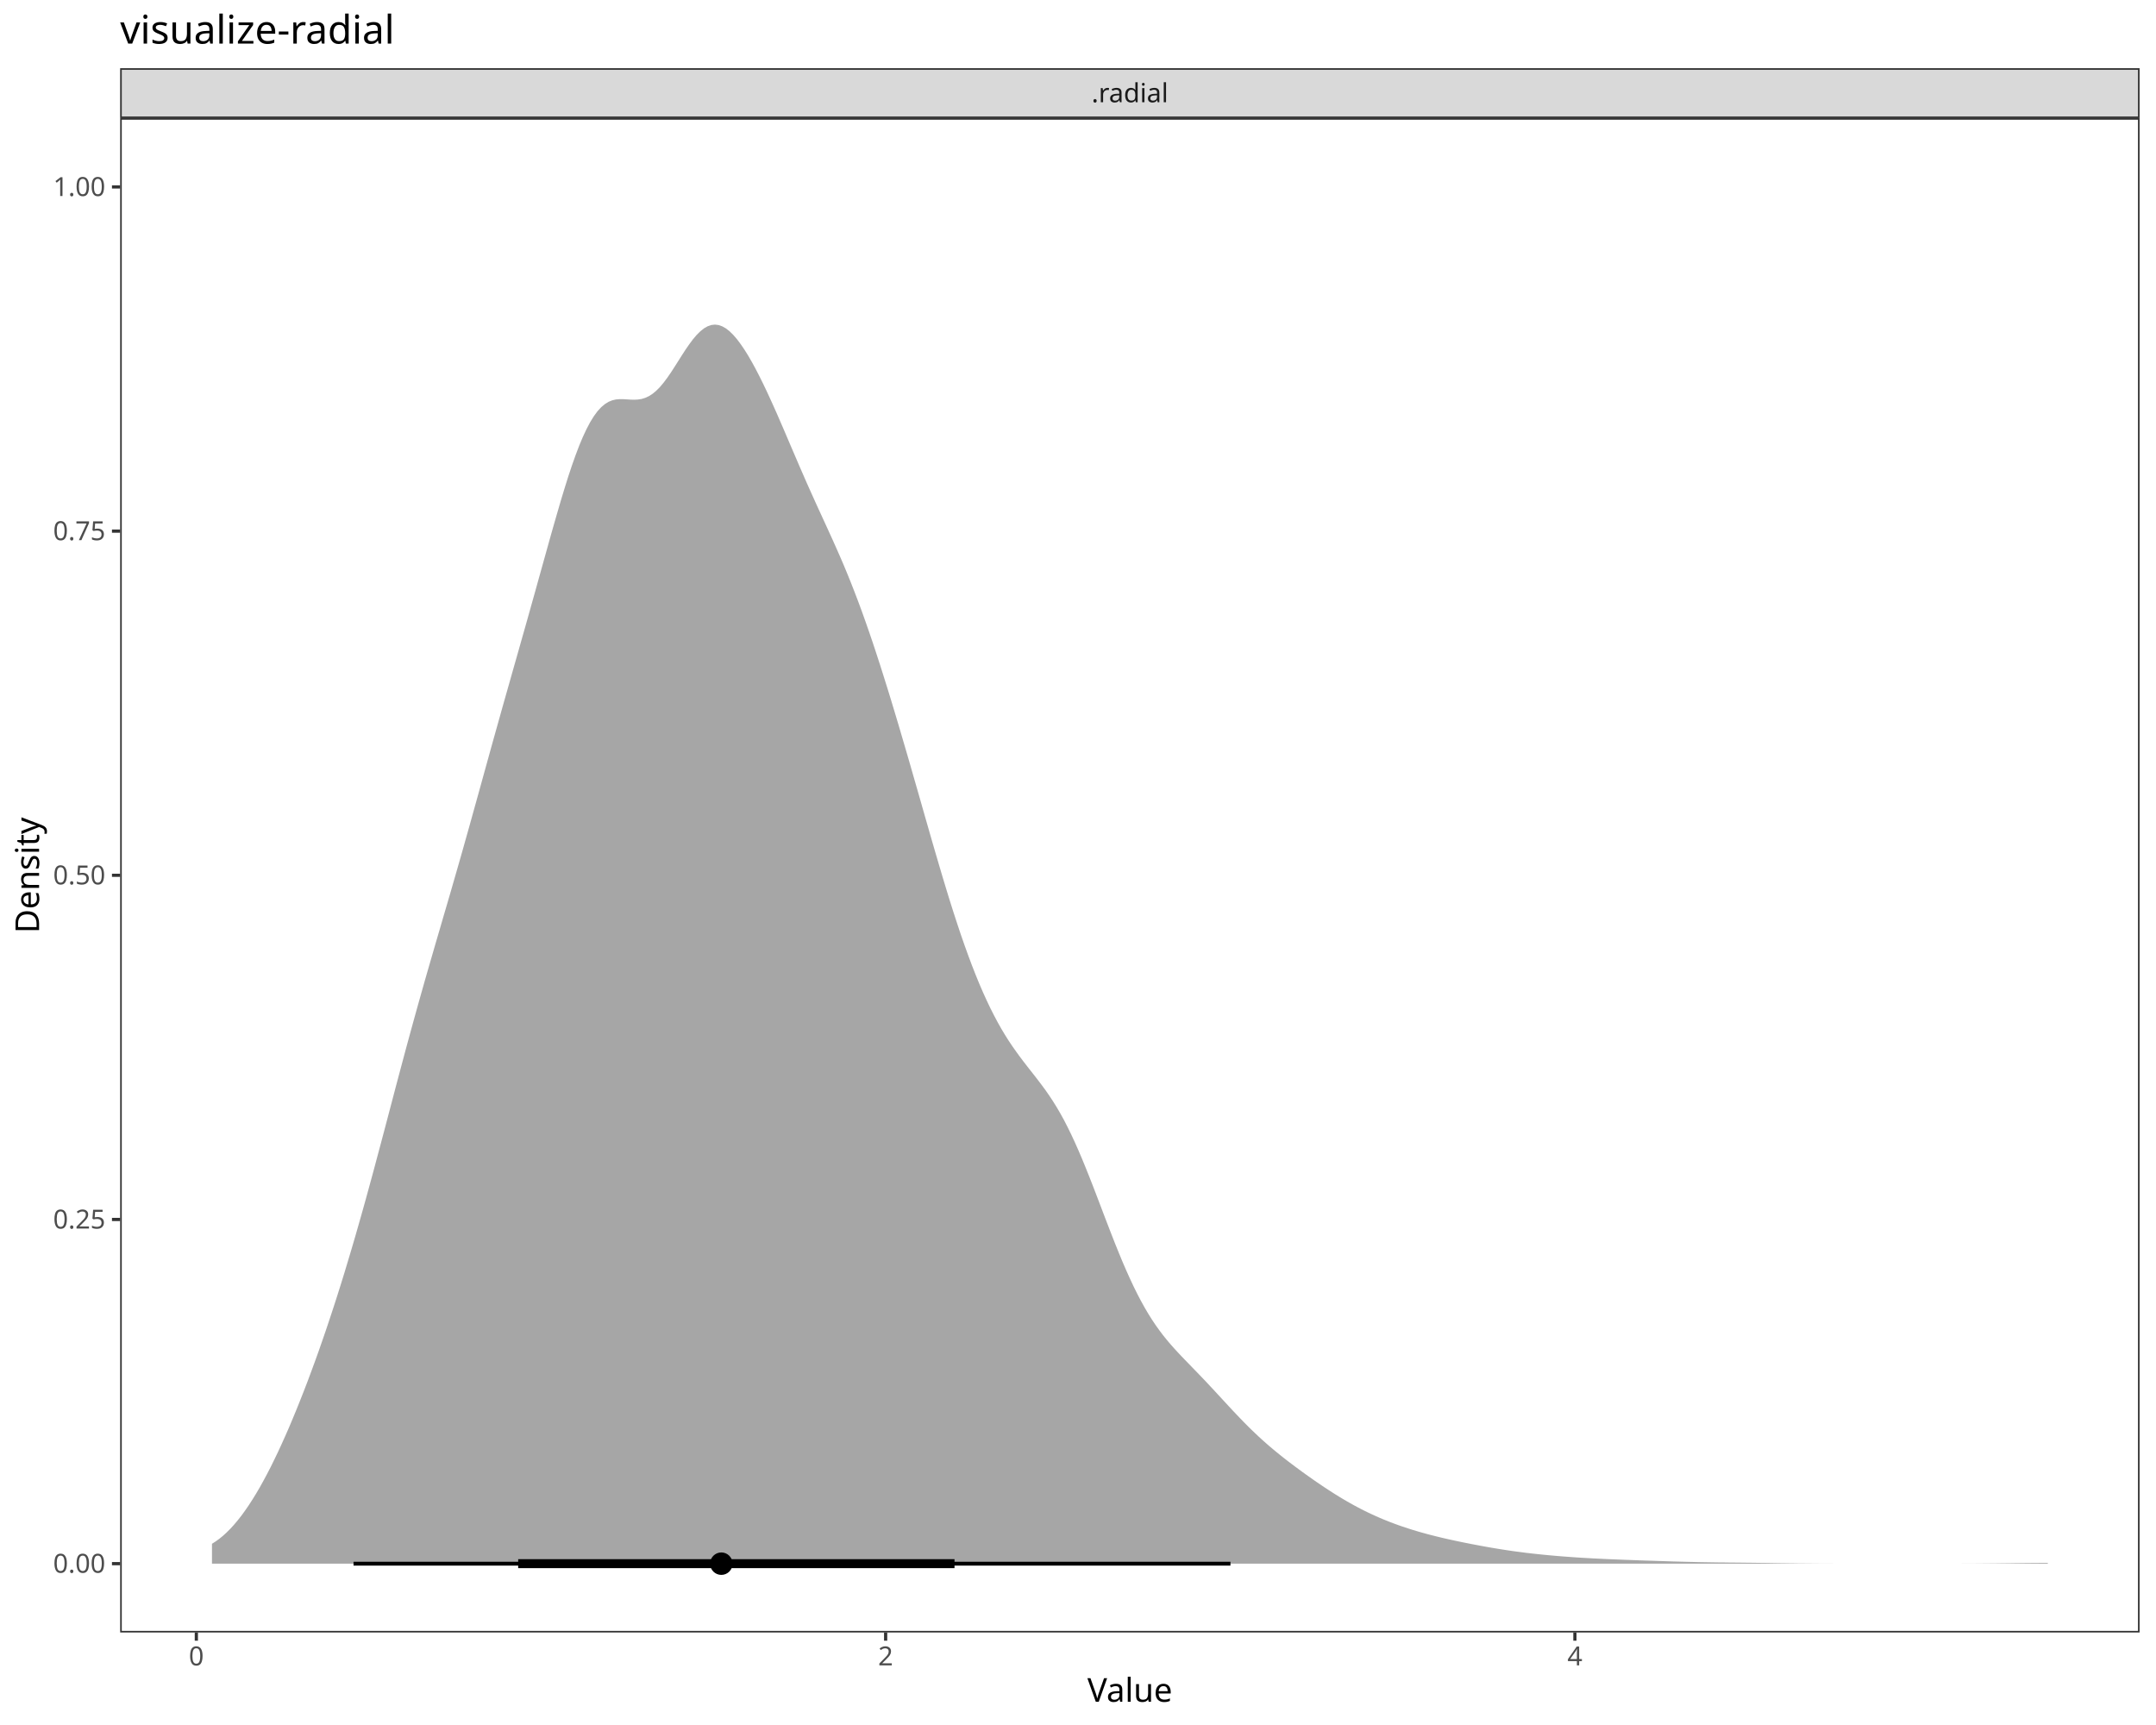
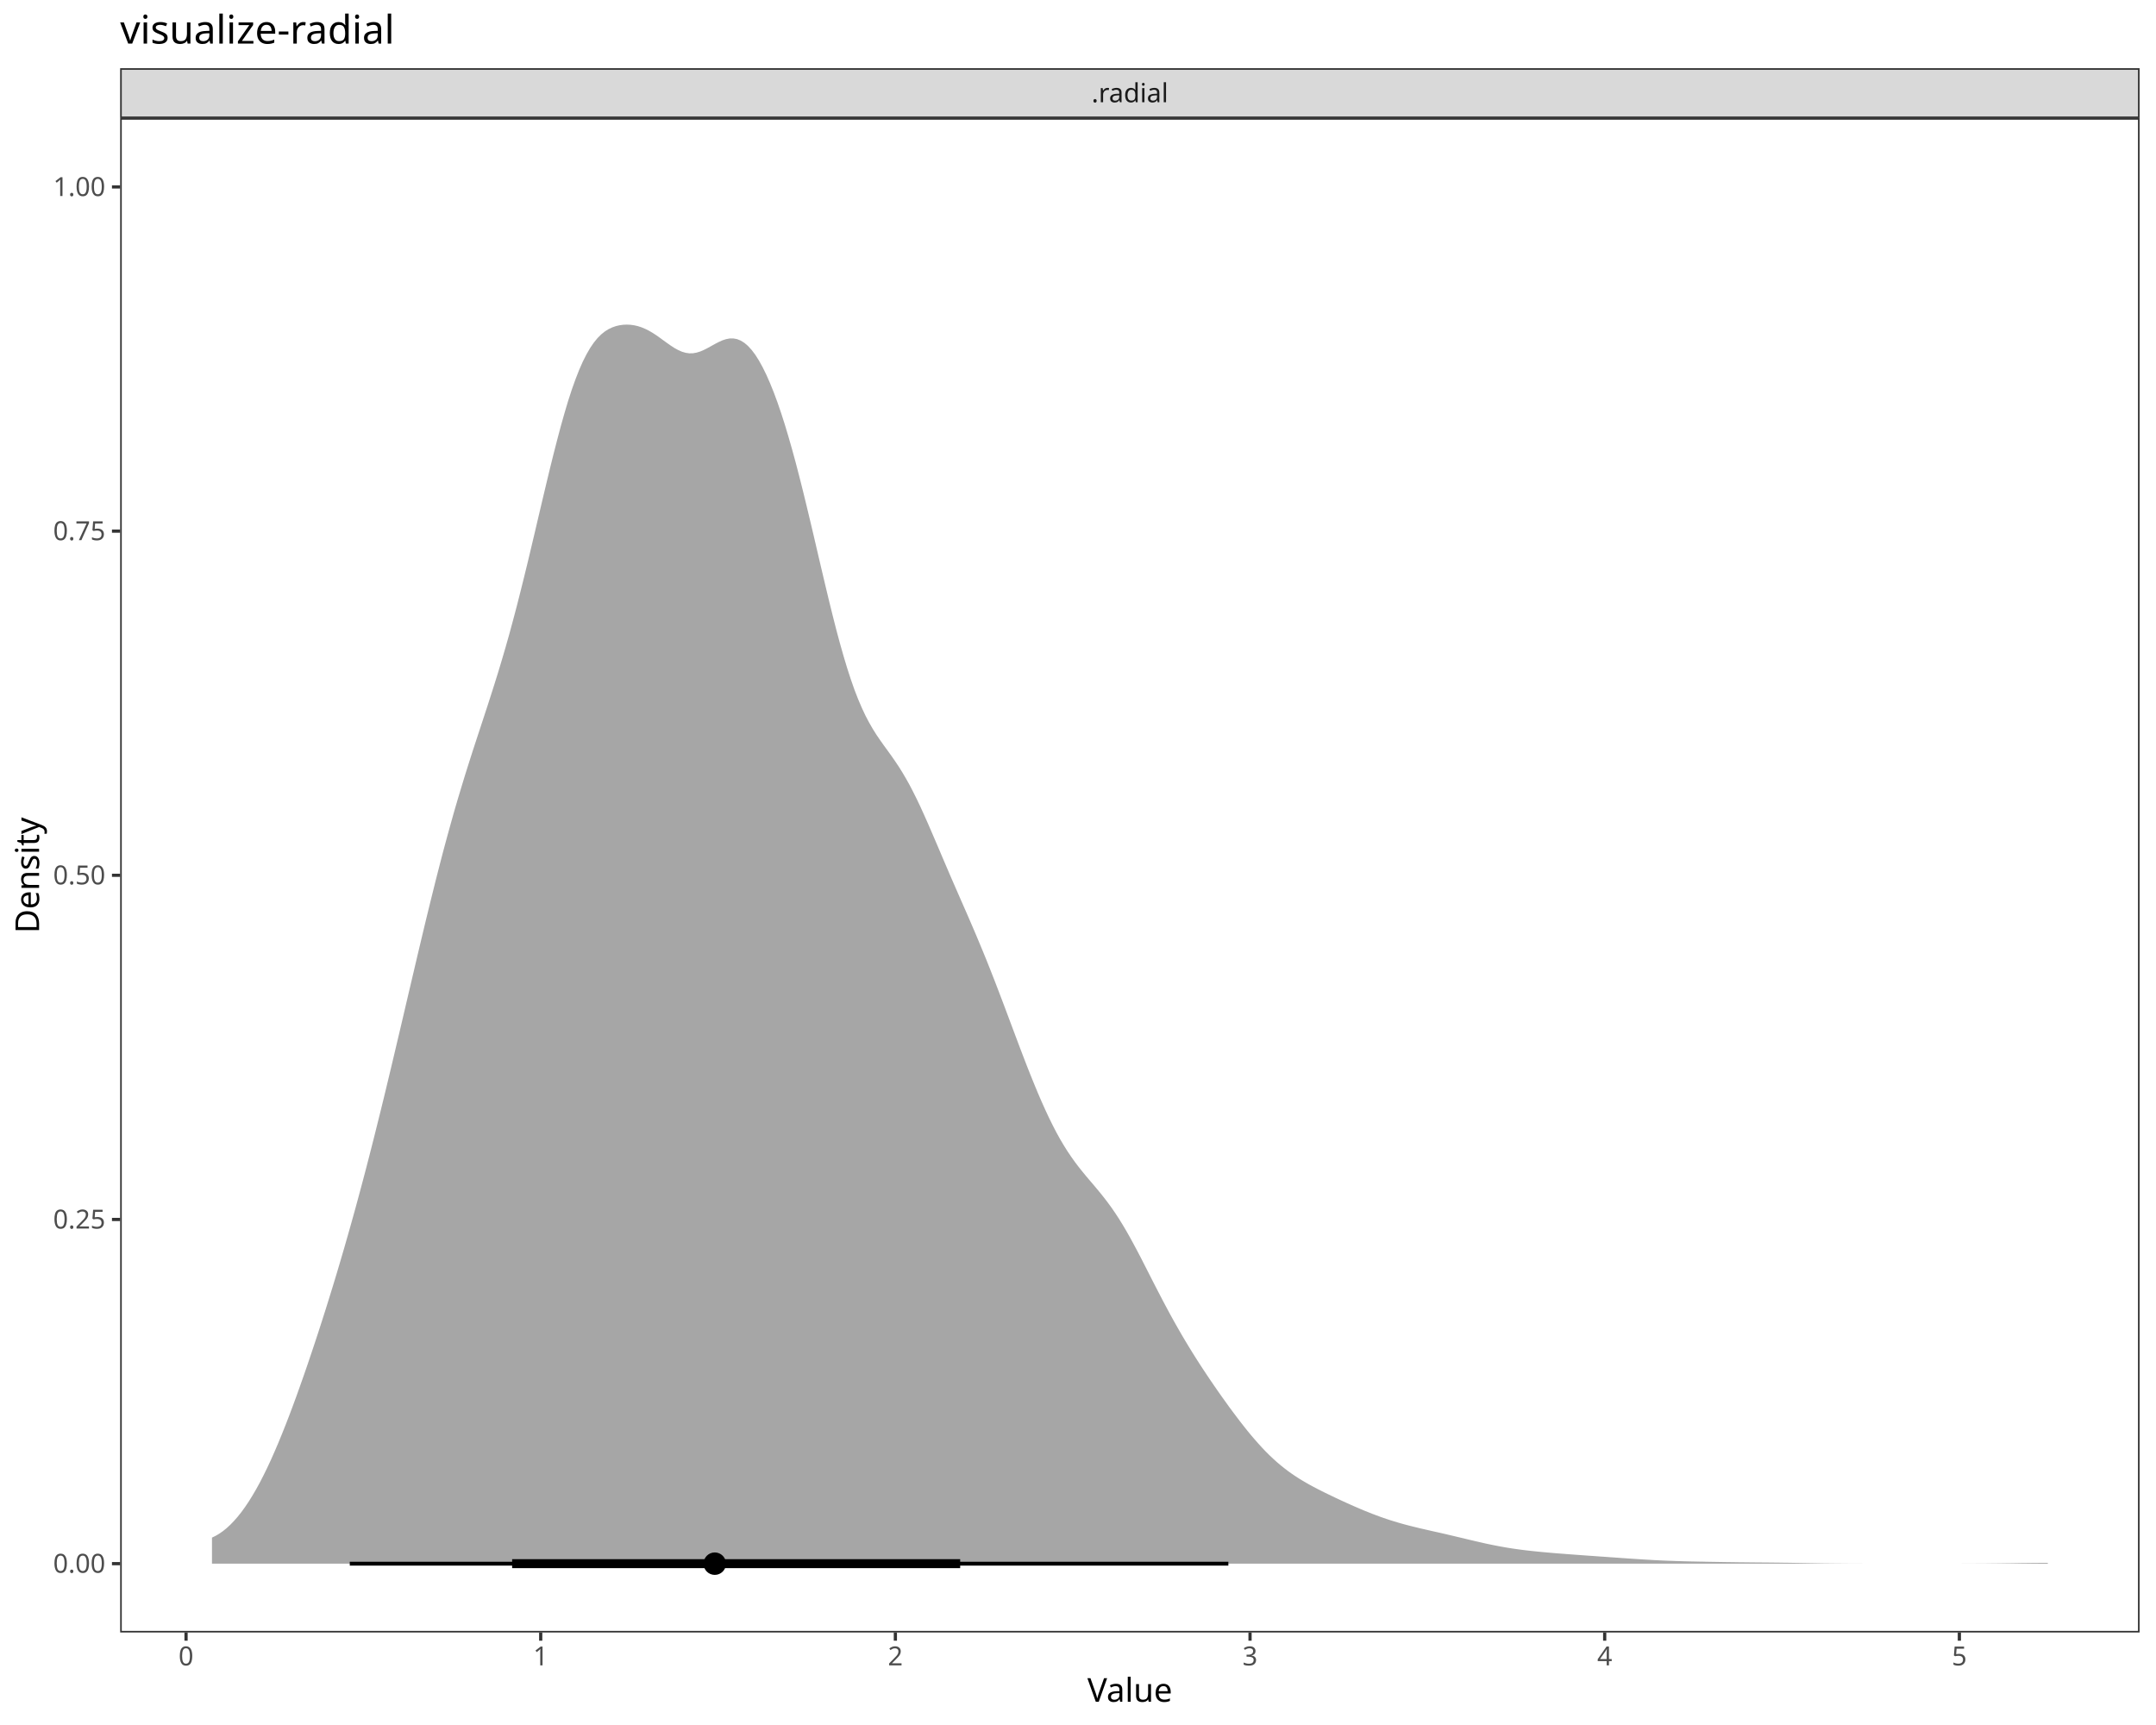
<svg xmlns="http://www.w3.org/2000/svg" class="svglite" data-engine-version="2.0" width="720.00pt" height="576.00pt" viewBox="0 0 720.00 576.00">
  <defs>
    <style type="text/css">
    .svglite line, .svglite polyline, .svglite polygon, .svglite path, .svglite rect, .svglite circle {
      fill: none;
      stroke: #000000;
      stroke-linecap: round;
      stroke-linejoin: round;
      stroke-miterlimit: 10.00;
    }
  </style>
  </defs>
  <rect width="100%" height="100%" style="stroke: none; fill: #FFFFFF;" />
  <defs>
    <clipPath id="cpMC4wMHw3MjAuMDB8MC4wMHw1NzYuMDA=">
      <rect x="0.00" y="0.00" width="720.00" height="576.00" />
    </clipPath>
  </defs>
  <g clip-path="url(#cpMC4wMHw3MjAuMDB8MC4wMHw1NzYuMDA=)">
    <rect x="0.00" y="0.00" width="720.00" height="576.00" style="stroke-width: 1.07; stroke: #FFFFFF; fill: #FFFFFF;" />
  </g>
  <defs>
    <clipPath id="cpNDAuMTN8NzE0LjUyfDM5LjQzfDU0NS4xMQ==">
      <rect x="40.13" y="39.43" width="674.39" height="505.68" />
    </clipPath>
  </defs>
  <g clip-path="url(#cpNDAuMTN8NzE0LjUyfDM5LjQzfDU0NS4xMQ==)">
    <rect x="40.13" y="39.43" width="674.39" height="505.68" style="stroke-width: 1.07; stroke: none; fill: #FFFFFF;" />
-     <polygon points="70.79,515.49 72.01,514.71 73.24,513.82 74.47,512.82 75.69,511.70 76.92,510.48 78.14,509.14 79.37,507.68 80.60,506.12 81.82,504.44 83.05,502.66 84.27,500.77 85.50,498.78 86.73,496.69 87.95,494.49 89.18,492.20 90.41,489.82 91.63,487.34 92.86,484.78 94.08,482.13 95.31,479.40 96.54,476.59 97.76,473.69 98.99,470.72 100.21,467.68 101.44,464.56 102.67,461.37 103.89,458.10 105.12,454.76 106.35,451.35 107.57,447.85 108.80,444.29 110.02,440.64 111.25,436.92 112.48,433.12 113.70,429.25 114.93,425.29 116.15,421.25 117.38,417.13 118.61,412.94 119.83,408.67 121.06,404.34 122.29,399.94 123.51,395.47 124.74,390.96 125.96,386.39 127.19,381.79 128.42,377.16 129.64,372.52 130.87,367.86 132.09,363.21 133.32,358.58 134.55,353.98 135.77,349.42 137.00,344.91 138.23,340.44 139.45,336.03 140.68,331.67 141.90,327.35 143.13,323.08 144.36,318.84 145.58,314.63 146.81,310.44 148.03,306.24 149.26,302.05 150.49,297.84 151.71,293.60 152.94,289.33 154.17,285.03 155.39,280.70 156.62,276.33 157.84,271.94 159.07,267.53 160.30,263.10 161.52,258.67 162.75,254.24 163.97,249.82 165.20,245.42 166.43,241.03 167.65,236.67 168.88,232.32 170.11,227.99 171.33,223.67 172.56,219.36 173.78,215.04 175.01,210.71 176.24,206.36 177.46,202.00 178.69,197.62 179.91,193.22 181.14,188.82 182.37,184.41 183.59,180.03 184.82,175.69 186.05,171.42 187.27,167.23 188.50,163.17 189.72,159.27 190.95,155.57 192.18,152.09 193.40,148.87 194.63,145.93 195.86,143.30 197.08,140.98 198.31,138.99 199.53,137.32 200.76,135.98 201.99,134.94 203.21,134.18 204.44,133.68 205.66,133.39 206.89,133.28 208.12,133.29 209.34,133.36 210.57,133.44 211.80,133.47 213.02,133.41 214.25,133.22 215.47,132.85 216.70,132.28 217.93,131.49 219.15,130.48 220.38,129.24 221.60,127.79 222.83,126.15 224.06,124.37 225.28,122.48 226.51,120.54 227.74,118.60 228.96,116.72 230.19,114.94 231.41,113.30 232.64,111.85 233.87,110.63 235.09,109.65 236.32,108.95 237.54,108.52 238.77,108.39 240.00,108.54 241.22,108.98 242.45,109.68 243.68,110.65 244.90,111.86 246.13,113.28 247.35,114.91 248.58,116.71 249.81,118.67 251.03,120.78 252.26,123.02 253.48,125.38 254.71,127.85 255.94,130.41 257.16,133.05 258.39,135.76 259.62,138.53 260.84,141.35 262.07,144.19 263.29,147.06 264.52,149.93 265.75,152.79 266.97,155.64 268.20,158.46 269.42,161.25 270.65,164.00 271.88,166.73 273.10,169.43 274.33,172.10 275.56,174.78 276.78,177.45 278.01,180.15 279.23,182.88 280.46,185.67 281.69,188.52 282.91,191.46 284.14,194.49 285.36,197.61 286.59,200.83 287.82,204.15 289.04,207.57 290.27,211.09 291.50,214.70 292.72,218.40 293.95,222.18 295.17,226.04 296.40,229.97 297.63,233.96 298.85,238.01 300.08,242.11 301.30,246.27 302.53,250.46 303.76,254.68 304.98,258.94 306.21,263.21 307.44,267.50 308.66,271.79 309.89,276.07 311.11,280.33 312.34,284.56 313.57,288.75 314.79,292.88 316.02,296.94 317.24,300.91 318.47,304.78 319.70,308.55 320.92,312.21 322.15,315.74 323.38,319.14 324.60,322.40 325.83,325.53 327.05,328.52 328.28,331.36 329.51,334.07 330.73,336.63 331.96,339.06 333.18,341.36 334.41,343.54 335.64,345.59 336.86,347.53 338.09,349.36 339.32,351.11 340.54,352.79 341.77,354.42 342.99,356.00 344.22,357.57 345.45,359.13 346.67,360.71 347.90,362.33 349.13,364.00 350.35,365.76 351.58,367.61 352.80,369.57 354.03,371.66 355.26,373.89 356.48,376.26 357.71,378.76 358.93,381.39 360.16,384.16 361.39,387.04 362.61,390.02 363.84,393.09 365.07,396.23 366.29,399.41 367.52,402.63 368.74,405.85 369.97,409.05 371.20,412.23 372.42,415.34 373.65,418.38 374.87,421.33 376.10,424.18 377.33,426.91 378.55,429.52 379.78,432.01 381.01,434.36 382.23,436.57 383.46,438.66 384.68,440.61 385.91,442.45 387.14,444.17 388.36,445.79 389.59,447.32 390.81,448.77 392.04,450.16 393.27,451.50 394.49,452.80 395.72,454.08 396.95,455.34 398.17,456.61 399.40,457.87 400.62,459.14 401.85,460.42 403.08,461.72 404.30,463.03 405.53,464.34 406.75,465.67 407.98,467.00 409.21,468.33 410.43,469.65 411.66,470.97 412.89,472.27 414.11,473.55 415.34,474.82 416.56,476.06 417.79,477.27 419.02,478.45 420.24,479.60 421.47,480.73 422.69,481.82 423.92,482.89 425.15,483.93 426.37,484.94 427.60,485.93 428.83,486.91 430.05,487.86 431.28,488.79 432.50,489.71 433.73,490.62 434.96,491.52 436.18,492.40 437.41,493.27 438.63,494.13 439.86,494.98 441.09,495.81 442.31,496.64 443.54,497.44 444.77,498.24 445.99,499.01 447.22,499.77 448.44,500.51 449.67,501.23 450.90,501.93 452.12,502.61 453.35,503.27 454.57,503.91 455.80,504.53 457.03,505.13 458.25,505.70 459.48,506.26 460.71,506.80 461.93,507.32 463.16,507.81 464.38,508.30 465.61,508.76 466.84,509.21 468.06,509.64 469.29,510.05 470.51,510.45 471.74,510.84 472.97,511.21 474.19,511.57 475.42,511.91 476.65,512.25 477.87,512.57 479.10,512.88 480.32,513.18 481.55,513.48 482.78,513.76 484.00,514.04 485.23,514.31 486.45,514.57 487.68,514.83 488.91,515.08 490.13,515.32 491.36,515.57 492.59,515.80 493.81,516.03 495.04,516.26 496.26,516.48 497.49,516.70 498.72,516.91 499.94,517.11 501.17,517.31 502.39,517.50 503.62,517.69 504.85,517.87 506.07,518.04 507.30,518.20 508.53,518.36 509.75,518.52 510.98,518.66 512.20,518.80 513.43,518.93 514.66,519.06 515.88,519.18 517.11,519.30 518.34,519.41 519.56,519.52 520.79,519.62 522.01,519.72 523.24,519.81 524.47,519.90 525.69,519.99 526.92,520.07 528.14,520.15 529.37,520.22 530.60,520.29 531.82,520.36 533.05,520.42 534.28,520.48 535.50,520.54 536.73,520.60 537.95,520.65 539.18,520.70 540.41,520.75 541.63,520.80 542.86,520.85 544.08,520.89 545.31,520.94 546.54,520.98 547.76,521.03 548.99,521.07 550.22,521.11 551.44,521.15 552.67,521.19 553.89,521.23 555.12,521.27 556.35,521.31 557.57,521.35 558.80,521.39 560.02,521.42 561.25,521.46 562.48,521.49 563.70,521.52 564.93,521.55 566.16,521.58 567.38,521.61 568.61,521.63 569.83,521.65 571.06,521.67 572.29,521.69 573.51,521.71 574.74,521.72 575.96,521.73 577.19,521.75 578.42,521.76 579.64,521.77 580.87,521.78 582.10,521.80 583.32,521.81 584.55,521.82 585.77,521.84 587.00,521.85 588.23,521.87 589.45,521.88 590.68,521.90 591.90,521.92 593.13,521.94 594.36,521.96 595.58,521.97 596.81,521.99 598.04,522.01 599.26,522.02 600.49,522.04 601.71,522.05 602.94,522.06 604.17,522.07 605.39,522.08 606.62,522.09 607.84,522.10 609.07,522.10 610.30,522.11 611.52,522.11 612.75,522.12 613.98,522.12 615.20,522.12 616.43,522.12 617.65,522.12 618.88,522.12 620.11,522.13 621.33,522.13 622.56,522.13 623.78,522.13 625.01,522.13 626.24,522.13 627.46,522.13 628.69,522.13 629.92,522.13 631.14,522.13 632.37,522.13 633.59,522.13 634.82,522.13 636.05,522.13 637.27,522.13 638.50,522.13 639.72,522.13 640.95,522.13 642.18,522.13 643.40,522.13 644.63,522.13 645.86,522.13 647.08,522.13 648.31,522.12 649.53,522.12 650.76,522.12 651.99,522.12 653.21,522.12 654.44,522.12 655.66,522.11 656.89,522.11 658.12,522.10 659.34,522.10 660.57,522.09 661.80,522.08 663.02,522.07 664.25,522.06 665.47,522.05 666.70,522.04 667.93,522.02 669.15,522.01 670.38,521.99 671.60,521.98 672.83,521.96 674.06,521.95 675.28,521.93 676.51,521.92 677.74,521.91 678.96,521.89 680.19,521.89 681.41,521.88 682.64,521.88 683.87,521.87 683.87,522.13 682.64,522.13 681.41,522.13 680.19,522.13 678.96,522.13 677.74,522.13 676.51,522.13 675.28,522.13 674.06,522.13 672.83,522.13 671.60,522.13 670.38,522.13 669.15,522.13 667.93,522.13 666.70,522.13 665.47,522.13 664.25,522.13 663.02,522.13 661.80,522.13 660.57,522.13 659.34,522.13 658.12,522.13 656.89,522.13 655.66,522.13 654.44,522.13 653.21,522.13 651.99,522.13 650.76,522.13 649.53,522.13 648.31,522.13 647.08,522.13 645.86,522.13 644.63,522.13 643.40,522.13 642.18,522.13 640.95,522.13 639.72,522.13 638.50,522.13 637.27,522.13 636.05,522.13 634.82,522.13 633.59,522.13 632.37,522.13 631.14,522.13 629.92,522.13 628.69,522.13 627.46,522.13 626.24,522.13 625.01,522.13 623.78,522.13 622.56,522.13 621.33,522.13 620.11,522.13 618.88,522.13 617.65,522.13 616.43,522.13 615.20,522.13 613.98,522.13 612.75,522.13 611.52,522.13 610.30,522.13 609.07,522.13 607.84,522.13 606.62,522.13 605.39,522.13 604.17,522.13 602.94,522.13 601.71,522.13 600.49,522.13 599.26,522.13 598.04,522.13 596.81,522.13 595.58,522.13 594.36,522.13 593.13,522.13 591.90,522.13 590.68,522.13 589.45,522.13 588.23,522.13 587.00,522.13 585.77,522.13 584.55,522.13 583.32,522.13 582.10,522.13 580.87,522.13 579.64,522.13 578.42,522.13 577.19,522.13 575.96,522.13 574.74,522.13 573.51,522.13 572.29,522.13 571.06,522.13 569.83,522.13 568.61,522.13 567.38,522.13 566.16,522.13 564.93,522.13 563.70,522.13 562.48,522.13 561.25,522.13 560.02,522.13 558.80,522.13 557.57,522.13 556.35,522.13 555.12,522.13 553.89,522.13 552.67,522.13 551.44,522.13 550.22,522.13 548.99,522.13 547.76,522.13 546.54,522.13 545.31,522.13 544.08,522.13 542.86,522.13 541.63,522.13 540.41,522.13 539.18,522.13 537.95,522.13 536.73,522.13 535.50,522.13 534.28,522.13 533.05,522.13 531.82,522.13 530.60,522.13 529.37,522.13 528.14,522.13 526.92,522.13 525.69,522.13 524.47,522.13 523.24,522.13 522.01,522.13 520.79,522.13 519.56,522.13 518.34,522.13 517.11,522.13 515.88,522.13 514.66,522.13 513.43,522.13 512.20,522.13 510.98,522.13 509.75,522.13 508.53,522.13 507.30,522.13 506.07,522.13 504.85,522.13 503.62,522.13 502.39,522.13 501.17,522.13 499.94,522.13 498.72,522.13 497.49,522.13 496.26,522.13 495.04,522.13 493.81,522.13 492.59,522.13 491.36,522.13 490.13,522.13 488.91,522.13 487.68,522.13 486.45,522.13 485.23,522.13 484.00,522.13 482.78,522.13 481.55,522.13 480.32,522.13 479.10,522.13 477.87,522.13 476.65,522.13 475.42,522.13 474.19,522.13 472.97,522.13 471.74,522.13 470.51,522.13 469.29,522.13 468.06,522.13 466.84,522.13 465.61,522.13 464.38,522.13 463.16,522.13 461.93,522.13 460.71,522.13 459.48,522.13 458.25,522.13 457.03,522.13 455.80,522.13 454.57,522.13 453.35,522.13 452.12,522.13 450.90,522.13 449.67,522.13 448.44,522.13 447.22,522.13 445.99,522.13 444.77,522.13 443.54,522.13 442.31,522.13 441.09,522.13 439.86,522.13 438.63,522.13 437.41,522.13 436.18,522.13 434.96,522.13 433.73,522.13 432.50,522.13 431.28,522.13 430.05,522.13 428.83,522.13 427.60,522.13 426.37,522.13 425.15,522.13 423.92,522.13 422.69,522.13 421.47,522.13 420.24,522.13 419.02,522.13 417.79,522.13 416.56,522.13 415.34,522.13 414.11,522.13 412.89,522.13 411.66,522.13 410.43,522.13 409.21,522.13 407.98,522.13 406.75,522.13 405.53,522.13 404.30,522.13 403.08,522.13 401.85,522.13 400.62,522.13 399.40,522.13 398.17,522.13 396.95,522.13 395.72,522.13 394.49,522.13 393.27,522.13 392.04,522.13 390.81,522.13 389.59,522.13 388.36,522.13 387.14,522.13 385.91,522.13 384.68,522.13 383.46,522.13 382.23,522.13 381.01,522.13 379.78,522.13 378.55,522.13 377.33,522.13 376.10,522.13 374.87,522.13 373.65,522.13 372.42,522.13 371.20,522.13 369.97,522.13 368.74,522.13 367.52,522.13 366.29,522.13 365.07,522.13 363.84,522.13 362.61,522.13 361.39,522.13 360.16,522.13 358.93,522.13 357.71,522.13 356.48,522.13 355.26,522.13 354.03,522.13 352.80,522.13 351.58,522.13 350.35,522.13 349.13,522.13 347.90,522.13 346.67,522.13 345.45,522.13 344.22,522.13 342.99,522.13 341.77,522.13 340.54,522.13 339.32,522.13 338.09,522.13 336.86,522.13 335.64,522.13 334.41,522.13 333.18,522.13 331.96,522.13 330.73,522.13 329.51,522.13 328.28,522.13 327.05,522.13 325.83,522.13 324.60,522.13 323.38,522.13 322.15,522.13 320.92,522.13 319.70,522.13 318.47,522.13 317.24,522.13 316.02,522.13 314.79,522.13 313.57,522.13 312.34,522.13 311.11,522.13 309.89,522.13 308.66,522.13 307.44,522.13 306.21,522.13 304.98,522.13 303.76,522.13 302.53,522.13 301.30,522.13 300.08,522.13 298.85,522.13 297.63,522.13 296.40,522.13 295.17,522.13 293.95,522.13 292.72,522.13 291.50,522.13 290.27,522.13 289.04,522.13 287.82,522.13 286.59,522.13 285.36,522.13 284.14,522.13 282.91,522.13 281.69,522.13 280.46,522.13 279.23,522.13 278.01,522.13 276.78,522.13 275.56,522.13 274.33,522.13 273.10,522.13 271.88,522.13 270.65,522.13 269.42,522.13 268.20,522.13 266.97,522.13 265.75,522.13 264.52,522.13 263.29,522.13 262.07,522.13 260.84,522.13 259.62,522.13 258.39,522.13 257.16,522.13 255.94,522.13 254.71,522.13 253.48,522.13 252.26,522.13 251.03,522.13 249.81,522.13 248.58,522.13 247.35,522.13 246.13,522.13 244.90,522.13 243.68,522.13 242.45,522.13 241.22,522.13 240.00,522.13 238.77,522.13 237.54,522.13 236.32,522.13 235.09,522.13 233.87,522.13 232.64,522.13 231.41,522.13 230.19,522.13 228.96,522.13 227.74,522.13 226.51,522.13 225.28,522.13 224.06,522.13 222.83,522.13 221.60,522.13 220.38,522.13 219.15,522.13 217.93,522.13 216.70,522.13 215.47,522.13 214.25,522.13 213.02,522.13 211.80,522.13 210.57,522.13 209.34,522.13 208.12,522.13 206.89,522.13 205.66,522.13 204.44,522.13 203.21,522.13 201.99,522.13 200.76,522.13 199.53,522.13 198.31,522.13 197.08,522.13 195.86,522.13 194.63,522.13 193.40,522.13 192.18,522.13 190.95,522.13 189.72,522.13 188.50,522.13 187.27,522.13 186.05,522.13 184.82,522.13 183.59,522.13 182.37,522.13 181.14,522.13 179.91,522.13 178.69,522.13 177.46,522.13 176.24,522.13 175.01,522.13 173.78,522.13 172.56,522.13 171.33,522.13 170.11,522.13 168.88,522.13 167.65,522.13 166.43,522.13 165.20,522.13 163.97,522.13 162.75,522.13 161.52,522.13 160.30,522.13 159.07,522.13 157.84,522.13 156.62,522.13 155.39,522.13 154.17,522.13 152.94,522.13 151.71,522.13 150.49,522.13 149.26,522.13 148.03,522.13 146.81,522.13 145.58,522.13 144.36,522.13 143.13,522.13 141.90,522.13 140.68,522.13 139.45,522.13 138.23,522.13 137.00,522.13 135.77,522.13 134.55,522.13 133.32,522.13 132.09,522.13 130.87,522.13 129.64,522.13 128.42,522.13 127.19,522.13 125.96,522.13 124.74,522.13 123.51,522.13 122.29,522.13 121.06,522.13 119.83,522.13 118.61,522.13 117.38,522.13 116.15,522.13 114.93,522.13 113.70,522.13 112.48,522.13 111.25,522.13 110.02,522.13 108.80,522.13 107.57,522.13 106.35,522.13 105.12,522.13 103.89,522.13 102.67,522.13 101.44,522.13 100.21,522.13 98.99,522.13 97.76,522.13 96.54,522.13 95.31,522.13 94.08,522.13 92.86,522.13 91.63,522.13 90.41,522.13 89.18,522.13 87.95,522.13 86.73,522.13 85.50,522.13 84.27,522.13 83.05,522.13 81.82,522.13 80.60,522.13 79.37,522.13 78.14,522.13 76.92,522.13 75.69,522.13 74.47,522.13 73.24,522.13 72.01,522.13 70.79,522.13 " style="stroke-width: 2.13; stroke: none; fill: #A6A6A6;" />
-     <line x1="118.06" y1="522.13" x2="410.91" y2="522.13" style="stroke-width: 1.28; stroke-linecap: butt;" />
-     <line x1="173.05" y1="522.13" x2="318.76" y2="522.13" style="stroke-width: 2.99; stroke-linecap: butt;" />
-     <circle cx="240.89" cy="522.13" r="1.68" style="stroke-width: 1.06; fill: #000000;" />
-     <circle cx="240.89" cy="522.13" r="3.22" style="stroke-width: 1.06; fill: #000000;" />
+     <polygon points="70.79,513.43 72.01,512.83 73.24,512.11 74.47,511.25 75.69,510.26 76.92,509.13 78.14,507.86 79.37,506.46 80.60,504.92 81.82,503.24 83.05,501.41 84.27,499.45 85.50,497.35 86.73,495.12 87.95,492.74 89.18,490.24 90.41,487.61 91.63,484.86 92.86,482.00 94.08,479.03 95.31,475.96 96.54,472.79 97.76,469.54 98.99,466.20 100.21,462.78 101.44,459.30 102.67,455.74 103.89,452.13 105.12,448.45 106.35,444.71 107.57,440.92 108.80,437.06 110.02,433.14 111.25,429.16 112.48,425.10 113.70,420.98 114.93,416.79 116.15,412.53 117.38,408.18 118.61,403.76 119.83,399.26 121.06,394.68 122.29,390.02 123.51,385.28 124.74,380.46 125.96,375.57 127.19,370.62 128.42,365.60 129.64,360.52 130.87,355.39 132.09,350.22 133.32,345.02 134.55,339.80 135.77,334.56 137.00,329.33 138.23,324.11 139.45,318.90 140.68,313.74 141.90,308.62 143.13,303.56 144.36,298.58 145.58,293.68 146.81,288.88 148.03,284.19 149.26,279.61 150.49,275.16 151.71,270.83 152.94,266.62 154.17,262.53 155.39,258.54 156.62,254.64 157.84,250.82 159.07,247.06 160.30,243.32 161.52,239.60 162.75,235.85 163.97,232.06 165.20,228.20 166.43,224.25 167.65,220.18 168.88,215.98 170.11,211.63 171.33,207.13 172.56,202.47 173.78,197.67 175.01,192.74 176.24,187.70 177.46,182.57 178.69,177.38 179.91,172.17 181.14,166.96 182.37,161.79 183.59,156.71 184.82,151.75 186.05,146.95 187.27,142.35 188.50,137.99 189.72,133.89 190.95,130.11 192.18,126.66 193.40,123.54 194.63,120.75 195.86,118.31 197.08,116.20 198.31,114.40 199.53,112.90 200.76,111.67 201.99,110.68 203.21,109.91 204.44,109.33 205.66,108.90 206.89,108.61 208.12,108.44 209.34,108.39 210.57,108.45 211.80,108.62 213.02,108.90 214.25,109.30 215.47,109.81 216.70,110.42 217.93,111.14 219.15,111.93 220.38,112.80 221.60,113.69 222.83,114.58 224.06,115.44 225.28,116.23 226.51,116.90 227.74,117.44 228.96,117.80 230.19,117.98 231.41,117.96 232.64,117.74 233.87,117.36 235.09,116.83 236.32,116.21 237.54,115.53 238.77,114.85 240.00,114.21 241.22,113.66 242.45,113.25 243.68,113.02 244.90,113.01 246.13,113.23 247.35,113.72 248.58,114.48 249.81,115.53 251.03,116.87 252.26,118.50 253.48,120.44 254.71,122.67 255.94,125.17 257.16,127.95 258.39,130.99 259.62,134.31 260.84,137.87 262.07,141.69 263.29,145.76 264.52,150.05 265.75,154.56 266.97,159.26 268.20,164.14 269.42,169.15 270.65,174.28 271.88,179.49 273.10,184.75 274.33,189.99 275.56,195.19 276.78,200.30 278.01,205.28 279.23,210.08 280.46,214.67 281.69,219.01 282.91,223.08 284.14,226.86 285.36,230.34 286.59,233.51 287.82,236.38 289.04,238.98 290.27,241.32 291.50,243.45 292.72,245.39 293.95,247.19 295.17,248.91 296.40,250.60 297.63,252.30 298.85,254.06 300.08,255.89 301.30,257.84 302.53,259.92 303.76,262.12 304.98,264.47 306.21,266.94 307.44,269.53 308.66,272.22 309.89,274.98 311.11,277.81 312.34,280.67 313.57,283.54 314.79,286.42 316.02,289.29 317.24,292.14 318.47,294.97 319.70,297.78 320.92,300.58 322.15,303.38 323.38,306.19 324.60,309.02 325.83,311.89 327.05,314.80 328.28,317.76 329.51,320.77 330.73,323.84 331.96,326.97 333.18,330.14 334.41,333.36 335.64,336.61 336.86,339.87 338.09,343.15 339.32,346.42 340.54,349.67 341.77,352.89 342.99,356.05 344.22,359.15 345.45,362.18 346.67,365.12 347.90,367.97 349.13,370.70 350.35,373.31 351.58,375.80 352.80,378.16 354.03,380.38 355.26,382.46 356.48,384.41 357.71,386.23 358.93,387.95 360.16,389.57 361.39,391.12 362.61,392.61 363.84,394.06 365.07,395.50 366.29,396.95 367.52,398.44 368.74,399.97 369.97,401.58 371.20,403.26 372.42,405.04 373.65,406.91 374.87,408.89 376.10,410.96 377.33,413.13 378.55,415.37 379.78,417.67 381.01,420.02 382.23,422.41 383.46,424.82 384.68,427.23 385.91,429.63 387.14,432.00 388.36,434.35 389.59,436.66 390.81,438.93 392.04,441.16 393.27,443.33 394.49,445.46 395.72,447.55 396.95,449.58 398.17,451.57 399.40,453.53 400.62,455.44 401.85,457.32 403.08,459.17 404.30,460.99 405.53,462.78 406.75,464.55 407.98,466.29 409.21,468.01 410.43,469.71 411.66,471.37 412.89,473.01 414.11,474.62 415.34,476.19 416.56,477.73 417.79,479.22 419.02,480.66 420.24,482.05 421.47,483.39 422.69,484.68 423.92,485.90 425.15,487.06 426.37,488.17 427.60,489.21 428.83,490.20 430.05,491.14 431.28,492.02 432.50,492.85 433.73,493.65 434.96,494.40 436.18,495.12 437.41,495.81 438.63,496.47 439.86,497.12 441.09,497.74 442.31,498.35 443.54,498.95 444.77,499.54 445.99,500.13 447.22,500.70 448.44,501.27 449.67,501.83 450.90,502.38 452.12,502.92 453.35,503.45 454.57,503.98 455.80,504.49 457.03,504.98 458.25,505.47 459.48,505.93 460.71,506.39 461.93,506.82 463.16,507.24 464.38,507.64 465.61,508.02 466.84,508.39 468.06,508.74 469.29,509.08 470.51,509.40 471.74,509.71 472.97,510.01 474.19,510.31 475.42,510.59 476.65,510.87 477.87,511.15 479.10,511.43 480.32,511.70 481.55,511.98 482.78,512.26 484.00,512.55 485.23,512.84 486.45,513.13 487.68,513.42 488.91,513.71 490.13,514.01 491.36,514.30 492.59,514.59 493.81,514.87 495.04,515.15 496.26,515.43 497.49,515.69 498.72,515.94 499.94,516.18 501.17,516.41 502.39,516.63 503.62,516.84 504.85,517.03 506.07,517.21 507.30,517.38 508.53,517.54 509.75,517.69 510.98,517.83 512.20,517.96 513.43,518.09 514.66,518.21 515.88,518.32 517.11,518.43 518.34,518.54 519.56,518.64 520.79,518.74 522.01,518.83 523.24,518.93 524.47,519.02 525.69,519.11 526.92,519.20 528.14,519.29 529.37,519.38 530.60,519.47 531.82,519.55 533.05,519.64 534.28,519.73 535.50,519.81 536.73,519.90 537.95,519.99 539.18,520.07 540.41,520.16 541.63,520.25 542.86,520.33 544.08,520.42 545.31,520.50 546.54,520.58 547.76,520.66 548.99,520.74 550.22,520.81 551.44,520.88 552.67,520.95 553.89,521.01 555.12,521.07 556.35,521.12 557.57,521.17 558.80,521.21 560.02,521.26 561.25,521.29 562.48,521.33 563.70,521.36 564.93,521.39 566.16,521.41 567.38,521.44 568.61,521.46 569.83,521.49 571.06,521.51 572.29,521.53 573.51,521.55 574.74,521.57 575.96,521.59 577.19,521.61 578.42,521.62 579.64,521.64 580.87,521.66 582.10,521.67 583.32,521.68 584.55,521.70 585.77,521.71 587.00,521.72 588.23,521.73 589.45,521.74 590.68,521.75 591.90,521.76 593.13,521.78 594.36,521.79 595.58,521.81 596.81,521.82 598.04,521.84 599.26,521.86 600.49,521.88 601.71,521.90 602.94,521.92 604.17,521.94 605.39,521.96 606.62,521.98 607.84,522.00 609.07,522.02 610.30,522.03 611.52,522.05 612.75,522.06 613.98,522.07 615.20,522.08 616.43,522.09 617.65,522.10 618.88,522.10 620.11,522.11 621.33,522.11 622.56,522.12 623.78,522.12 625.01,522.12 626.24,522.12 627.46,522.12 628.69,522.12 629.92,522.13 631.14,522.13 632.37,522.13 633.59,522.13 634.82,522.13 636.05,522.13 637.27,522.13 638.50,522.13 639.72,522.13 640.95,522.13 642.18,522.13 643.40,522.13 644.63,522.13 645.86,522.13 647.08,522.13 648.31,522.13 649.53,522.12 650.76,522.12 651.99,522.12 653.21,522.12 654.44,522.12 655.66,522.11 656.89,522.11 658.12,522.11 659.34,522.10 660.57,522.09 661.80,522.09 663.02,522.08 664.25,522.07 665.47,522.05 666.70,522.04 667.93,522.03 669.15,522.01 670.38,521.99 671.60,521.98 672.83,521.96 674.06,521.94 675.28,521.92 676.51,521.91 677.74,521.89 678.96,521.88 680.19,521.87 681.41,521.86 682.64,521.85 683.87,521.85 683.87,522.13 682.64,522.13 681.41,522.13 680.19,522.13 678.96,522.13 677.74,522.13 676.51,522.13 675.28,522.13 674.06,522.13 672.83,522.13 671.60,522.13 670.38,522.13 669.15,522.13 667.93,522.13 666.70,522.13 665.47,522.13 664.25,522.13 663.02,522.13 661.80,522.13 660.57,522.13 659.34,522.13 658.12,522.13 656.89,522.13 655.66,522.13 654.44,522.13 653.21,522.13 651.99,522.13 650.76,522.13 649.53,522.13 648.31,522.13 647.08,522.13 645.86,522.13 644.63,522.13 643.40,522.13 642.18,522.13 640.95,522.13 639.72,522.13 638.50,522.13 637.27,522.13 636.05,522.13 634.82,522.13 633.59,522.13 632.37,522.13 631.14,522.13 629.92,522.13 628.69,522.13 627.46,522.13 626.24,522.13 625.01,522.13 623.78,522.13 622.56,522.13 621.33,522.13 620.11,522.13 618.88,522.13 617.65,522.13 616.43,522.13 615.20,522.13 613.98,522.13 612.75,522.13 611.52,522.13 610.30,522.13 609.07,522.13 607.84,522.13 606.62,522.13 605.39,522.13 604.17,522.13 602.94,522.13 601.71,522.13 600.49,522.13 599.26,522.13 598.04,522.13 596.81,522.13 595.58,522.13 594.36,522.13 593.13,522.13 591.90,522.13 590.68,522.13 589.45,522.13 588.23,522.13 587.00,522.13 585.77,522.13 584.55,522.13 583.32,522.13 582.10,522.13 580.87,522.13 579.64,522.13 578.42,522.13 577.19,522.13 575.96,522.13 574.74,522.13 573.51,522.13 572.29,522.13 571.06,522.13 569.83,522.13 568.61,522.13 567.38,522.13 566.16,522.13 564.93,522.13 563.70,522.13 562.48,522.13 561.25,522.13 560.02,522.13 558.80,522.13 557.57,522.13 556.35,522.13 555.12,522.13 553.89,522.13 552.67,522.13 551.44,522.13 550.22,522.13 548.99,522.13 547.76,522.13 546.54,522.13 545.31,522.13 544.08,522.13 542.86,522.13 541.63,522.13 540.41,522.13 539.18,522.13 537.95,522.13 536.73,522.13 535.50,522.13 534.28,522.13 533.05,522.13 531.82,522.13 530.60,522.13 529.37,522.13 528.14,522.13 526.92,522.13 525.69,522.13 524.47,522.13 523.24,522.13 522.01,522.13 520.79,522.13 519.56,522.13 518.34,522.13 517.11,522.13 515.88,522.13 514.66,522.13 513.43,522.13 512.20,522.13 510.98,522.13 509.75,522.13 508.53,522.13 507.30,522.13 506.07,522.13 504.85,522.13 503.62,522.13 502.39,522.13 501.17,522.13 499.94,522.13 498.72,522.13 497.49,522.13 496.26,522.13 495.04,522.13 493.81,522.13 492.59,522.13 491.36,522.13 490.13,522.13 488.91,522.13 487.68,522.13 486.45,522.13 485.23,522.13 484.00,522.13 482.78,522.13 481.55,522.13 480.32,522.13 479.10,522.13 477.87,522.13 476.65,522.13 475.42,522.13 474.19,522.13 472.97,522.13 471.74,522.13 470.51,522.13 469.29,522.13 468.06,522.13 466.84,522.13 465.61,522.13 464.38,522.13 463.16,522.13 461.93,522.13 460.71,522.13 459.48,522.13 458.25,522.13 457.03,522.13 455.80,522.13 454.57,522.13 453.35,522.13 452.12,522.13 450.90,522.13 449.67,522.13 448.44,522.13 447.22,522.13 445.99,522.13 444.77,522.13 443.54,522.13 442.31,522.13 441.09,522.13 439.86,522.13 438.63,522.13 437.41,522.13 436.18,522.13 434.96,522.13 433.73,522.13 432.50,522.13 431.28,522.13 430.05,522.13 428.83,522.13 427.60,522.13 426.37,522.13 425.15,522.13 423.92,522.13 422.69,522.13 421.47,522.13 420.24,522.13 419.02,522.13 417.79,522.13 416.56,522.13 415.34,522.13 414.11,522.13 412.89,522.13 411.66,522.13 410.43,522.13 409.21,522.13 407.98,522.13 406.75,522.13 405.53,522.13 404.30,522.13 403.08,522.13 401.85,522.13 400.62,522.13 399.40,522.13 398.17,522.13 396.95,522.13 395.72,522.13 394.49,522.13 393.27,522.13 392.04,522.13 390.81,522.13 389.59,522.13 388.36,522.13 387.14,522.13 385.91,522.13 384.68,522.13 383.46,522.13 382.23,522.13 381.01,522.13 379.78,522.13 378.55,522.13 377.33,522.13 376.10,522.13 374.87,522.13 373.65,522.13 372.42,522.13 371.20,522.13 369.97,522.13 368.74,522.13 367.52,522.13 366.29,522.13 365.07,522.13 363.84,522.13 362.61,522.13 361.39,522.13 360.16,522.13 358.93,522.13 357.71,522.13 356.48,522.13 355.26,522.13 354.03,522.13 352.80,522.13 351.58,522.13 350.35,522.13 349.13,522.13 347.90,522.13 346.67,522.13 345.45,522.13 344.22,522.13 342.99,522.13 341.77,522.13 340.54,522.13 339.32,522.13 338.09,522.13 336.86,522.13 335.64,522.13 334.41,522.13 333.18,522.13 331.96,522.13 330.73,522.13 329.51,522.13 328.28,522.13 327.05,522.13 325.83,522.13 324.60,522.13 323.38,522.13 322.15,522.13 320.92,522.13 319.70,522.13 318.47,522.13 317.24,522.13 316.02,522.13 314.79,522.13 313.57,522.13 312.34,522.13 311.11,522.13 309.89,522.13 308.66,522.13 307.44,522.13 306.21,522.13 304.98,522.13 303.76,522.13 302.53,522.13 301.30,522.13 300.08,522.13 298.85,522.13 297.63,522.13 296.40,522.13 295.17,522.13 293.95,522.13 292.72,522.13 291.50,522.13 290.27,522.13 289.04,522.13 287.82,522.13 286.59,522.13 285.36,522.13 284.14,522.13 282.91,522.13 281.69,522.13 280.46,522.13 279.23,522.13 278.01,522.13 276.78,522.13 275.56,522.13 274.33,522.13 273.10,522.13 271.88,522.13 270.65,522.13 269.42,522.13 268.20,522.13 266.97,522.13 265.75,522.13 264.52,522.13 263.29,522.13 262.07,522.13 260.84,522.13 259.62,522.13 258.39,522.13 257.16,522.13 255.94,522.13 254.71,522.13 253.48,522.13 252.26,522.13 251.03,522.13 249.81,522.13 248.58,522.13 247.35,522.13 246.13,522.13 244.90,522.13 243.68,522.13 242.45,522.13 241.22,522.13 240.00,522.13 238.77,522.13 237.54,522.13 236.32,522.13 235.09,522.13 233.87,522.13 232.64,522.13 231.41,522.13 230.19,522.13 228.96,522.13 227.74,522.13 226.51,522.13 225.28,522.13 224.06,522.13 222.83,522.13 221.60,522.13 220.38,522.13 219.15,522.13 217.93,522.13 216.70,522.13 215.47,522.13 214.25,522.13 213.02,522.13 211.80,522.13 210.57,522.13 209.34,522.13 208.12,522.13 206.89,522.13 205.66,522.13 204.44,522.13 203.21,522.13 201.99,522.13 200.76,522.13 199.53,522.13 198.31,522.13 197.08,522.13 195.86,522.13 194.63,522.13 193.40,522.13 192.18,522.13 190.95,522.13 189.72,522.13 188.50,522.13 187.27,522.13 186.05,522.13 184.82,522.13 183.59,522.13 182.37,522.13 181.14,522.13 179.91,522.13 178.69,522.13 177.46,522.13 176.24,522.13 175.01,522.13 173.78,522.13 172.56,522.13 171.33,522.13 170.11,522.13 168.88,522.13 167.65,522.13 166.43,522.13 165.20,522.13 163.97,522.13 162.75,522.13 161.52,522.13 160.30,522.13 159.07,522.13 157.84,522.13 156.62,522.13 155.39,522.13 154.17,522.13 152.94,522.13 151.71,522.13 150.49,522.13 149.26,522.13 148.03,522.13 146.81,522.13 145.58,522.13 144.36,522.13 143.13,522.13 141.90,522.13 140.68,522.13 139.45,522.13 138.23,522.13 137.00,522.13 135.77,522.13 134.55,522.13 133.32,522.13 132.09,522.13 130.87,522.13 129.64,522.13 128.42,522.13 127.19,522.13 125.96,522.13 124.74,522.13 123.51,522.13 122.29,522.13 121.06,522.13 119.83,522.13 118.61,522.13 117.38,522.13 116.15,522.13 114.93,522.13 113.70,522.13 112.48,522.13 111.25,522.13 110.02,522.13 108.80,522.13 107.57,522.13 106.35,522.13 105.12,522.13 103.89,522.13 102.67,522.13 101.44,522.13 100.21,522.13 98.99,522.13 97.76,522.13 96.54,522.13 95.31,522.13 94.08,522.13 92.86,522.13 91.63,522.13 90.41,522.13 89.18,522.13 87.95,522.13 86.73,522.13 85.50,522.13 84.27,522.13 83.05,522.13 81.82,522.13 80.60,522.13 79.37,522.13 78.14,522.13 76.92,522.13 75.69,522.13 74.47,522.13 73.24,522.13 72.01,522.13 70.79,522.13 " style="stroke-width: 2.13; stroke: none; fill: #A6A6A6;" />
+     <line x1="116.81" y1="522.13" x2="410.21" y2="522.13" style="stroke-width: 1.28; stroke-linecap: butt;" />
+     <line x1="171.03" y1="522.13" x2="320.65" y2="522.13" style="stroke-width: 2.99; stroke-linecap: butt;" />
+     <circle cx="238.70" cy="522.13" r="1.68" style="stroke-width: 1.06; fill: #000000;" />
+     <circle cx="238.70" cy="522.13" r="3.22" style="stroke-width: 1.06; fill: #000000;" />
    <rect x="40.13" y="39.43" width="674.39" height="505.68" style="stroke-width: 1.07; stroke: #333333;" />
  </g>
  <g clip-path="url(#cpMC4wMHw3MjAuMDB8MC4wMHw1NzYuMDA=)">
</g>
  <defs>
    <clipPath id="cpNDAuMTN8NzE0LjUyfDIyLjc4fDM5LjQz">
      <rect x="40.13" y="22.78" width="674.39" height="16.65" />
    </clipPath>
  </defs>
  <g clip-path="url(#cpNDAuMTN8NzE0LjUyfDIyLjc4fDM5LjQz)">
    <rect x="40.13" y="22.78" width="674.39" height="16.65" style="stroke-width: 1.07; stroke: #333333; fill: #D9D9D9;" />
    <text x="377.33" y="34.14" text-anchor="middle" style="font-size: 8.80px; fill: #1A1A1A; font-family: sans;" textLength="23.97px" lengthAdjust="spacingAndGlyphs">.radial</text>
  </g>
  <g clip-path="url(#cpMC4wMHw3MjAuMDB8MC4wMHw1NzYuMDA=)">
-     <polyline points="65.57,547.85 65.57,545.11 " style="stroke-width: 1.07; stroke: #333333; stroke-linecap: butt;" />
-     <polyline points="295.76,547.85 295.76,545.11 " style="stroke-width: 1.07; stroke: #333333; stroke-linecap: butt;" />
-     <polyline points="525.94,547.85 525.94,545.11 " style="stroke-width: 1.07; stroke: #333333; stroke-linecap: butt;" />
-     <text x="65.57" y="556.10" text-anchor="middle" style="font-size: 8.80px; fill: #4D4D4D; font-family: sans;" textLength="4.89px" lengthAdjust="spacingAndGlyphs">0</text>
-     <text x="295.76" y="556.10" text-anchor="middle" style="font-size: 8.80px; fill: #4D4D4D; font-family: sans;" textLength="4.89px" lengthAdjust="spacingAndGlyphs">2</text>
-     <text x="525.94" y="556.10" text-anchor="middle" style="font-size: 8.80px; fill: #4D4D4D; font-family: sans;" textLength="4.89px" lengthAdjust="spacingAndGlyphs">4</text>
+     <polyline points="62.13,547.85 62.13,545.11 " style="stroke-width: 1.07; stroke: #333333; stroke-linecap: butt;" />
+     <polyline points="180.57,547.85 180.57,545.11 " style="stroke-width: 1.07; stroke: #333333; stroke-linecap: butt;" />
+     <polyline points="299.01,547.85 299.01,545.11 " style="stroke-width: 1.07; stroke: #333333; stroke-linecap: butt;" />
+     <polyline points="417.45,547.85 417.45,545.11 " style="stroke-width: 1.07; stroke: #333333; stroke-linecap: butt;" />
+     <polyline points="535.89,547.85 535.89,545.11 " style="stroke-width: 1.07; stroke: #333333; stroke-linecap: butt;" />
+     <polyline points="654.33,547.85 654.33,545.11 " style="stroke-width: 1.07; stroke: #333333; stroke-linecap: butt;" />
+     <text x="62.13" y="556.10" text-anchor="middle" style="font-size: 8.80px; fill: #4D4D4D; font-family: sans;" textLength="4.89px" lengthAdjust="spacingAndGlyphs">0</text>
+     <text x="180.57" y="556.10" text-anchor="middle" style="font-size: 8.80px; fill: #4D4D4D; font-family: sans;" textLength="4.89px" lengthAdjust="spacingAndGlyphs">1</text>
+     <text x="299.01" y="556.10" text-anchor="middle" style="font-size: 8.80px; fill: #4D4D4D; font-family: sans;" textLength="4.89px" lengthAdjust="spacingAndGlyphs">2</text>
+     <text x="417.45" y="556.10" text-anchor="middle" style="font-size: 8.80px; fill: #4D4D4D; font-family: sans;" textLength="4.89px" lengthAdjust="spacingAndGlyphs">3</text>
+     <text x="535.89" y="556.10" text-anchor="middle" style="font-size: 8.80px; fill: #4D4D4D; font-family: sans;" textLength="4.89px" lengthAdjust="spacingAndGlyphs">4</text>
+     <text x="654.33" y="556.10" text-anchor="middle" style="font-size: 8.80px; fill: #4D4D4D; font-family: sans;" textLength="4.89px" lengthAdjust="spacingAndGlyphs">5</text>
    <text x="35.20" y="525.16" text-anchor="end" style="font-size: 8.80px; fill: #4D4D4D; font-family: sans;" textLength="17.13px" lengthAdjust="spacingAndGlyphs">0.00</text>
    <text x="35.20" y="410.23" text-anchor="end" style="font-size: 8.80px; fill: #4D4D4D; font-family: sans;" textLength="17.13px" lengthAdjust="spacingAndGlyphs">0.25</text>
    <text x="35.20" y="295.30" text-anchor="end" style="font-size: 8.80px; fill: #4D4D4D; font-family: sans;" textLength="17.13px" lengthAdjust="spacingAndGlyphs">0.50</text>
    <text x="35.20" y="180.37" text-anchor="end" style="font-size: 8.80px; fill: #4D4D4D; font-family: sans;" textLength="17.13px" lengthAdjust="spacingAndGlyphs">0.75</text>
    <text x="35.20" y="65.45" text-anchor="end" style="font-size: 8.80px; fill: #4D4D4D; font-family: sans;" textLength="17.13px" lengthAdjust="spacingAndGlyphs">1.00</text>
    <polyline points="37.39,522.13 40.13,522.13 " style="stroke-width: 1.07; stroke: #333333; stroke-linecap: butt;" />
    <polyline points="37.39,407.20 40.13,407.20 " style="stroke-width: 1.07; stroke: #333333; stroke-linecap: butt;" />
    <polyline points="37.39,292.27 40.13,292.27 " style="stroke-width: 1.07; stroke: #333333; stroke-linecap: butt;" />
    <polyline points="37.39,177.35 40.13,177.35 " style="stroke-width: 1.07; stroke: #333333; stroke-linecap: butt;" />
    <polyline points="37.39,62.42 40.13,62.42 " style="stroke-width: 1.07; stroke: #333333; stroke-linecap: butt;" />
    <text x="377.33" y="568.24" text-anchor="middle" style="font-size: 11.00px; font-family: sans;" textLength="28.14px" lengthAdjust="spacingAndGlyphs">Value</text>
    <text transform="translate(13.05,292.27) rotate(-90)" text-anchor="middle" style="font-size: 11.00px; font-family: sans;" textLength="36.69px" lengthAdjust="spacingAndGlyphs">Density</text>
    <text x="40.13" y="14.56" style="font-size: 13.20px; font-family: sans;" textLength="87.31px" lengthAdjust="spacingAndGlyphs">visualize-radial</text>
  </g>
</svg>
